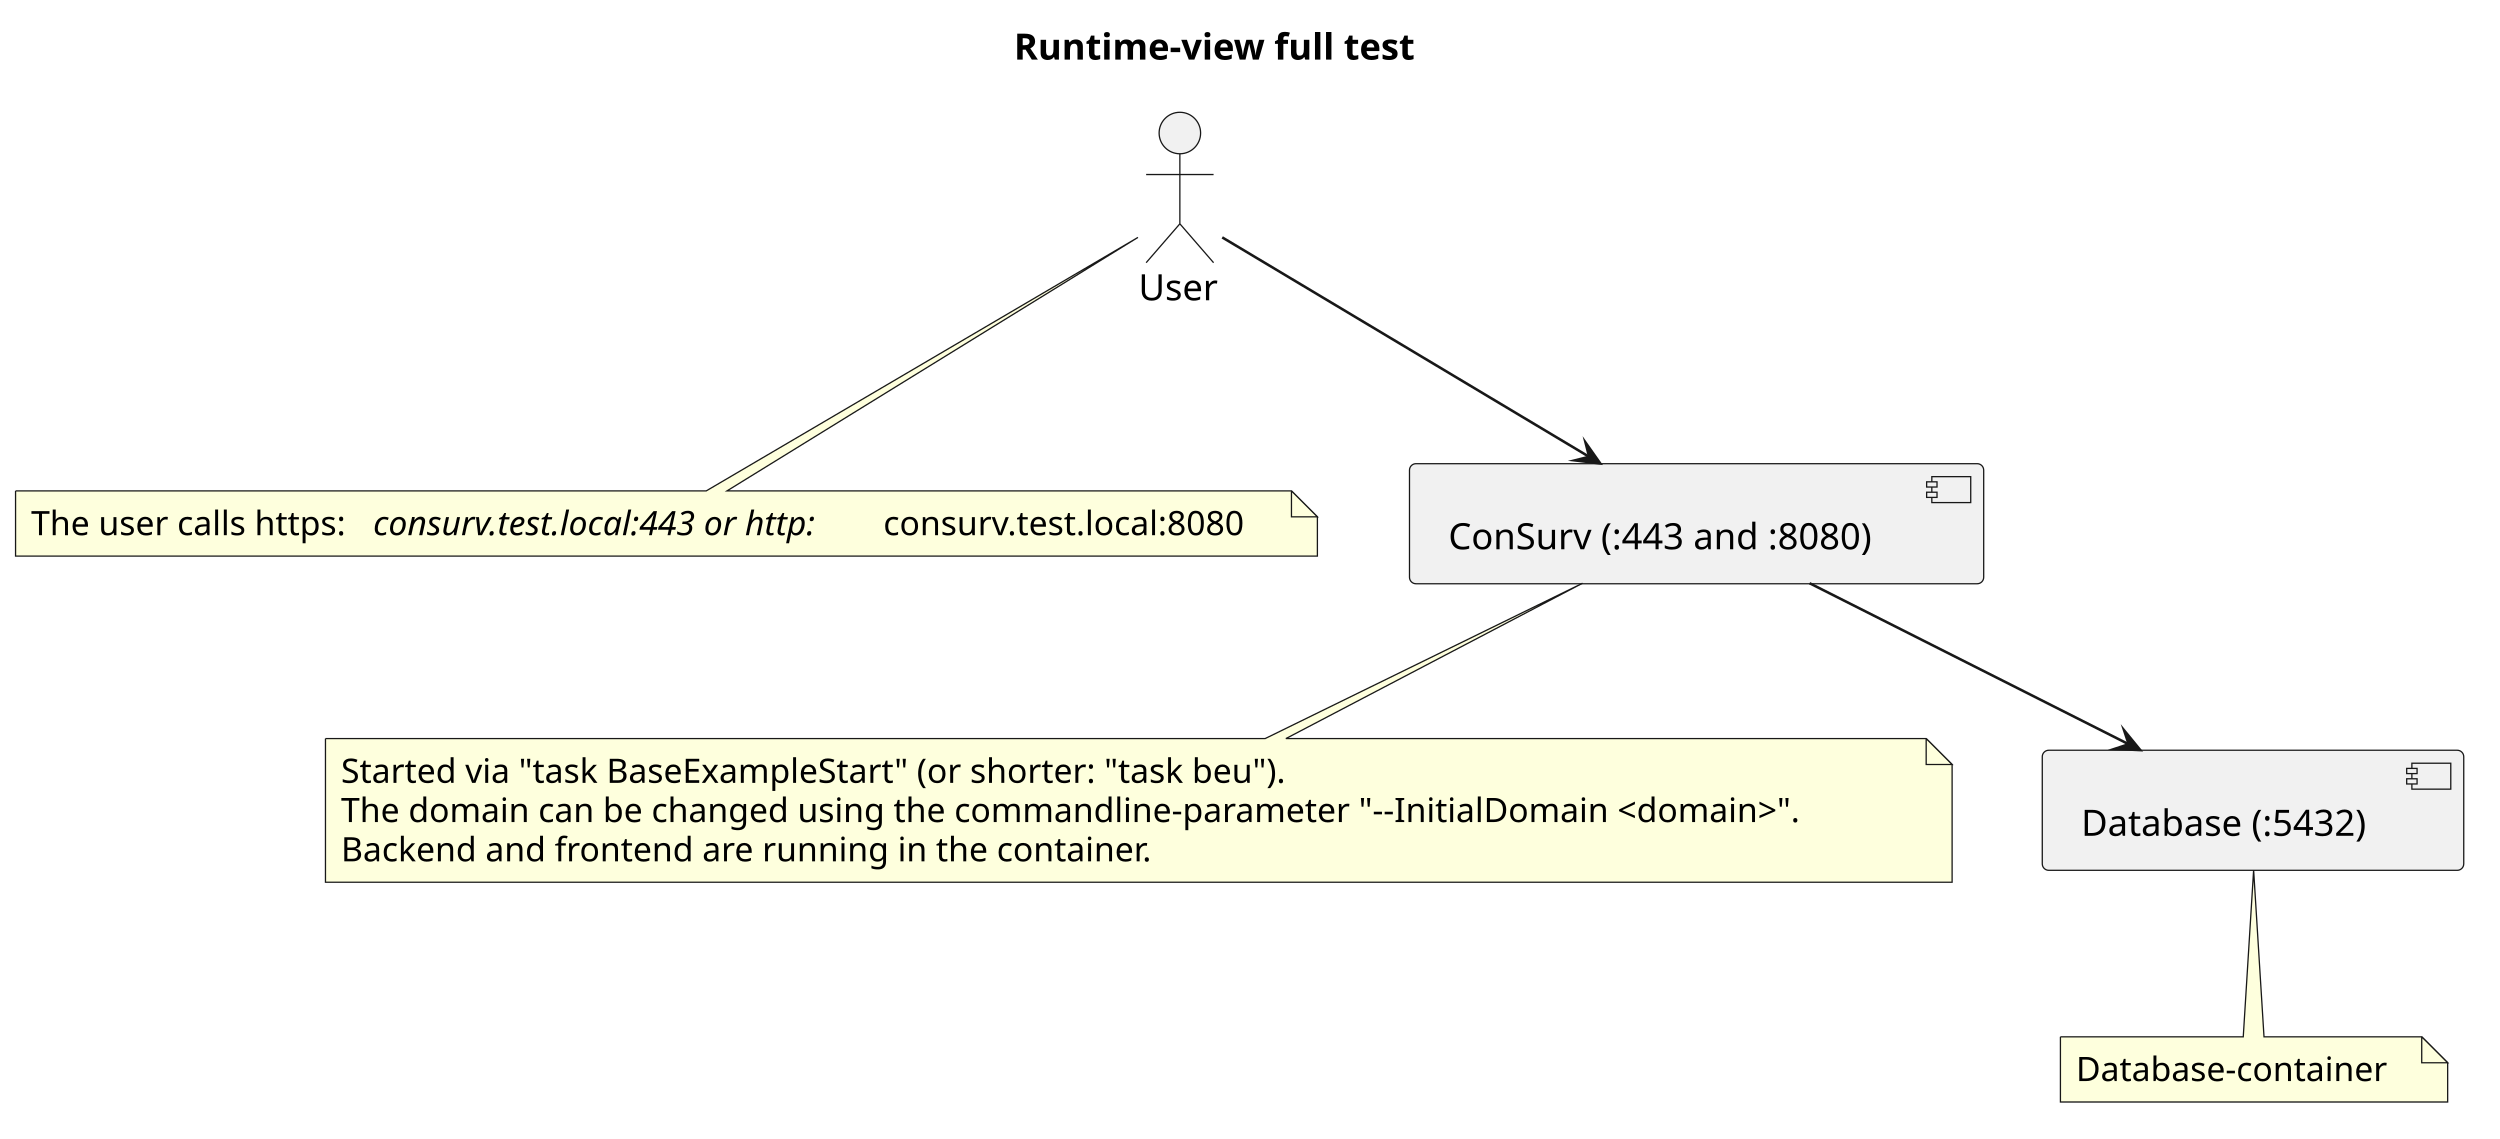
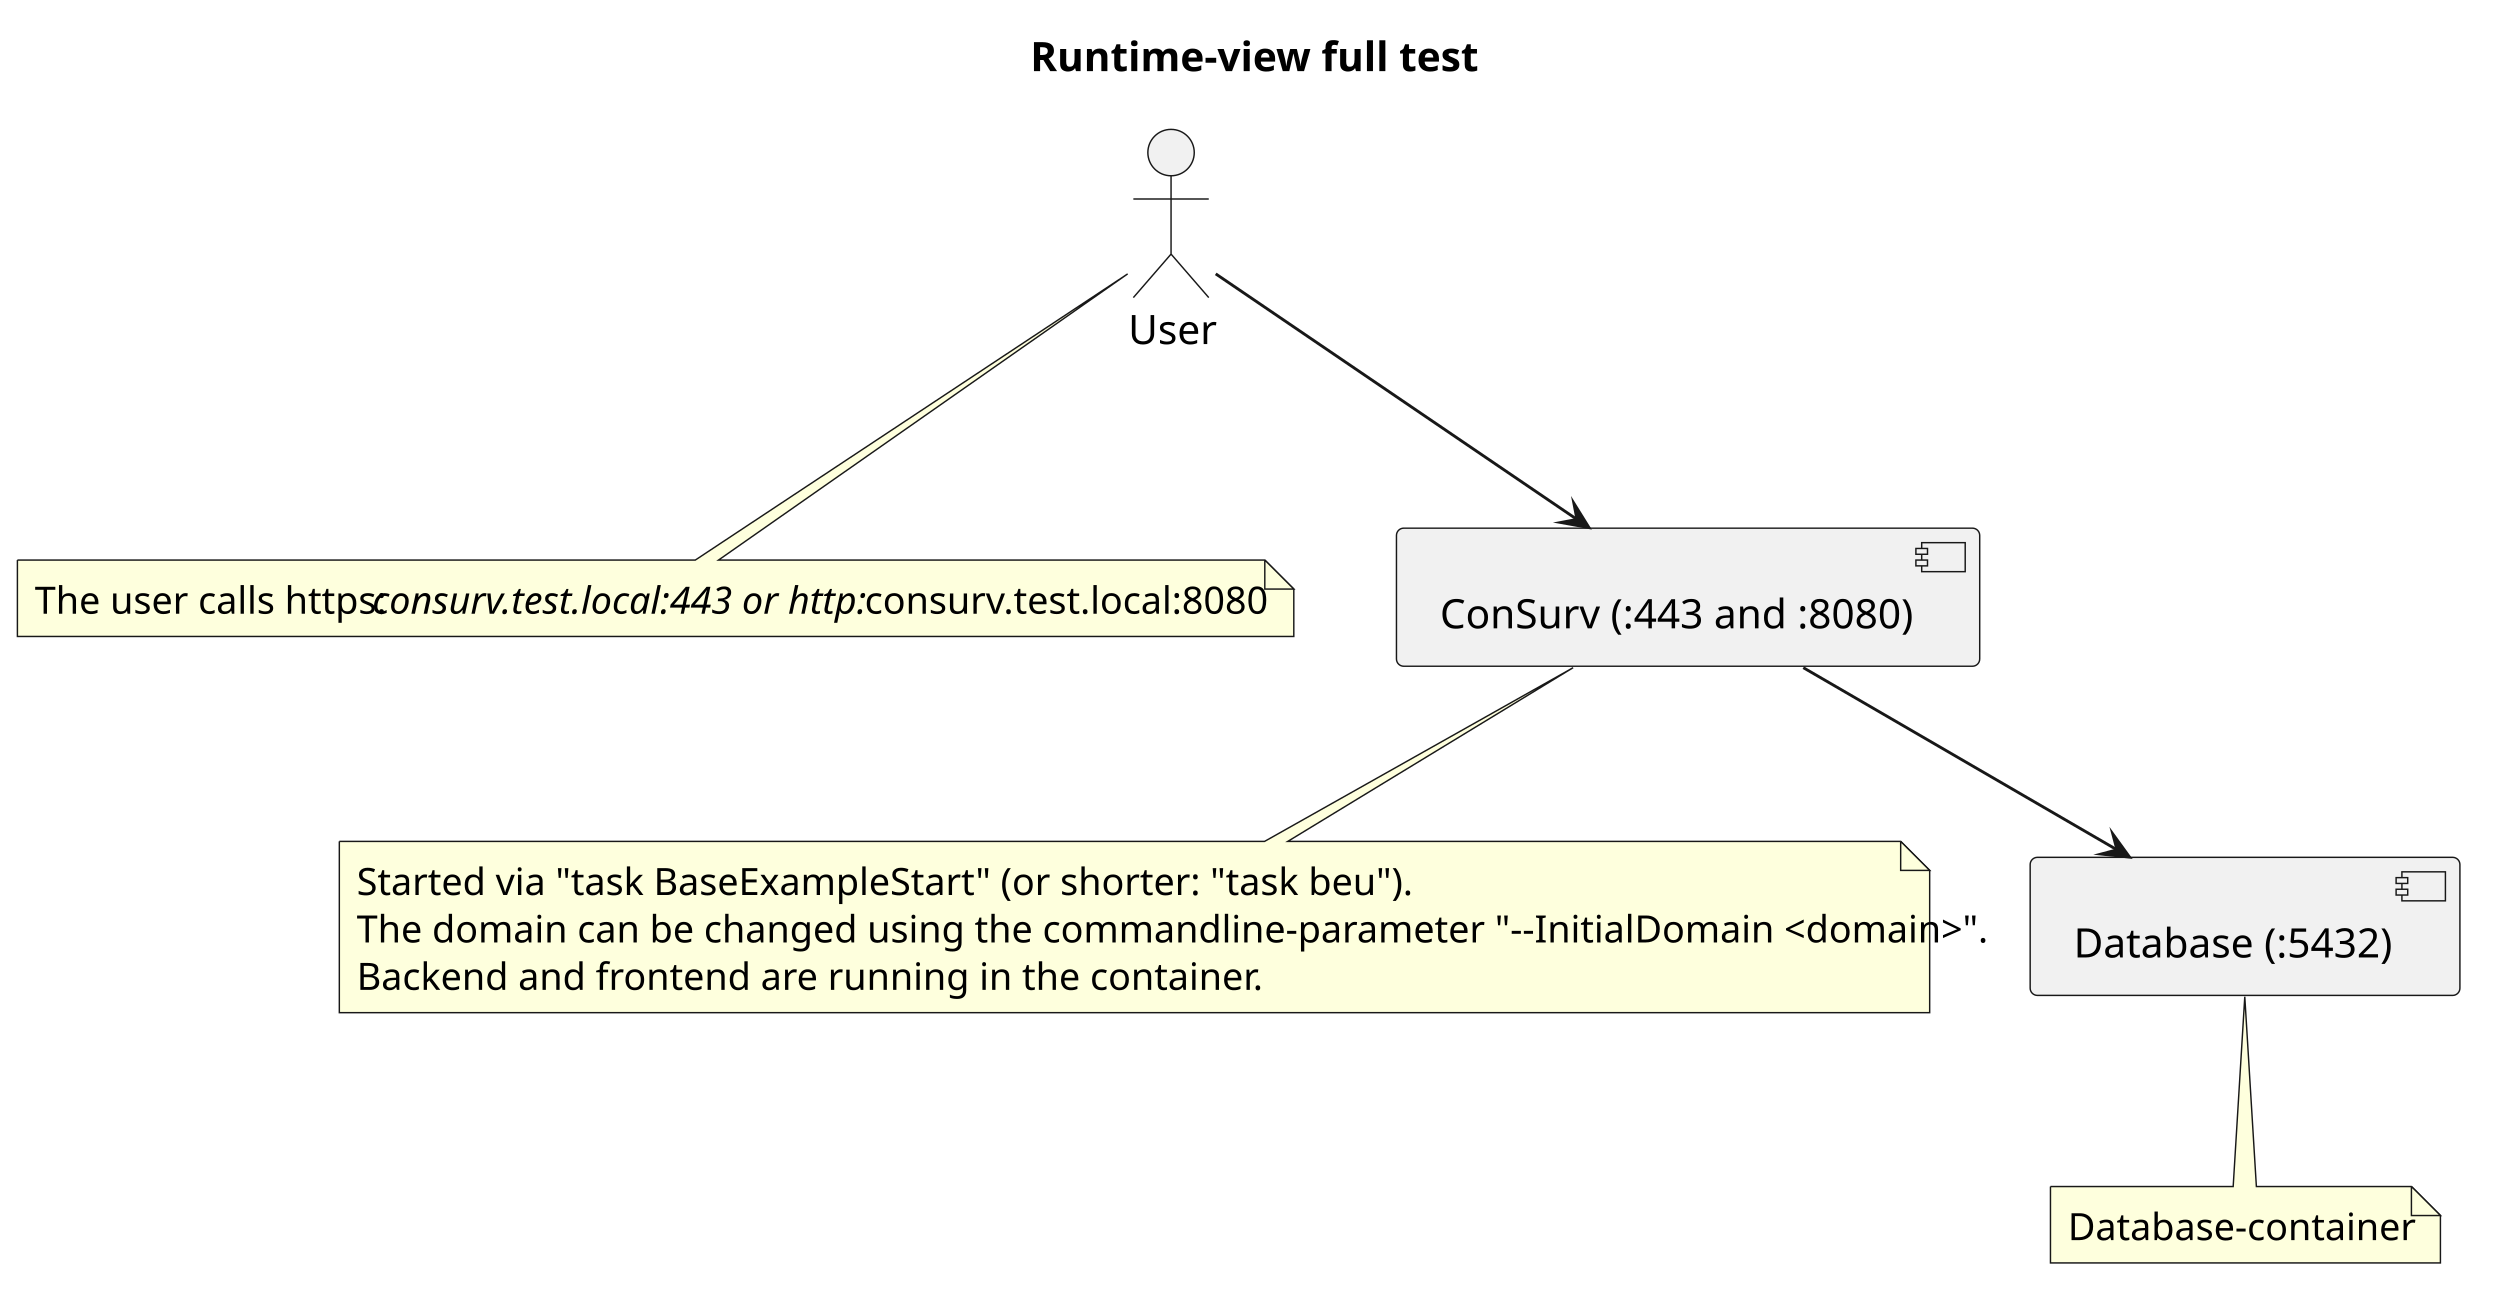
- <svg xmlns="http://www.w3.org/2000/svg" contentStyleType="text/css" data-diagram-type="DESCRIPTION" height="439px" preserveAspectRatio="none" style="width:964px;height:439px;background:#FFFFFF;" version="1.1" viewBox="0 0 964 439" width="964px" zoomAndPan="magnify">
+ <svg xmlns="http://www.w3.org/2000/svg" contentStyleType="text/css" data-diagram-type="DESCRIPTION" height="450px" preserveAspectRatio="none" style="width:862px;height:450px;background:#FFFFFF;" version="1.1" viewBox="0 0 862 450" width="862px" zoomAndPan="magnify">
  <defs />
  <g>
    <g class="title" data-source-line="1">
-       <text fill="#000000" font-family="sans-serif" font-size="14" font-weight="700" lengthAdjust="spacing" textLength="175.068" x="390.976" y="22.995">Runtime-view full test</text>
+       <text fill="#000000" font-family="sans-serif" font-size="14" font-weight="700" lengthAdjust="spacing" textLength="144.683" x="355.248" y="24.533">Runtime-view full test</text>
    </g>
    <g class="entity" data-qualified-name="user" data-source-line="3" id="ent0001">
-       <ellipse cx="454.955" cy="51.297" fill="#F1F1F1" rx="8" ry="8" style="stroke:#181818;stroke-width:0.5;" />
-       <path d="M454.955,59.297 L454.955,86.297 M441.955,67.297 L467.955,67.297 M454.955,86.297 L441.955,101.297 M454.955,86.297 L467.955,101.297" fill="none" style="stroke:#181818;stroke-width:0.5;" />
-       <text fill="#000000" font-family="sans-serif" font-size="14" lengthAdjust="spacing" textLength="31.91" x="439" y="115.792">User</text>
+       <ellipse cx="403.779" cy="52.609" fill="#F1F1F1" rx="8" ry="8" style="stroke:#181818;stroke-width:0.5;" />
+       <path d="M403.779,60.609 L403.779,87.609 M390.779,68.609 L416.779,68.609 M403.779,87.609 L390.779,102.609 M403.779,87.609 L416.779,102.609" fill="none" style="stroke:#181818;stroke-width:0.5;" />
+       <text fill="#000000" font-family="sans-serif" font-size="14" lengthAdjust="spacing" textLength="29.559" x="389" y="118.643">User</text>
    </g>
    <g class="entity" data-qualified-name="UserNote" data-source-line="5" id="ent0002">
-       <path d="M6,189.297 L6,214.43 A0,0 0 0 0 6,214.43 L507.987,214.43 A0,0 0 0 0 507.987,214.43 L507.987,199.297 L497.987,189.297 L280.31,189.297 L438.8,91.537 L272.31,189.297 L6,189.297 A0,0 0 0 0 6,189.297" fill="#FEFFDD" style="stroke:#181818;stroke-width:0.5;" />
-       <path d="M497.987,189.297 L497.987,199.297 L507.987,199.297 L497.987,189.297" fill="#FEFFDD" style="stroke:#181818;stroke-width:0.5;" />
-       <text fill="#000000" font-family="sans-serif" font-size="13" lengthAdjust="spacing" textLength="131.879" x="12" y="206.364">The user calls https:</text>
-       <text fill="#000000" font-family="sans-serif" font-size="13" font-style="italic" lengthAdjust="spacing" textLength="196.733" x="143.879" y="206.364">consurv.test.local:443 or http:</text>
-       <text fill="#000000" font-family="sans-serif" font-size="13" lengthAdjust="spacing" textLength="152.375" x="340.612" y="206.364">consurv.test.local:8080</text>
+       <path d="M6,193.109 L6,219.461 A0,0 0 0 0 6,219.461 L446.104,219.461 A0,0 0 0 0 446.104,219.461 L446.104,203.109 L436.104,193.109 L247.74,193.109 L388.82,94.429 L239.74,193.109 L6,193.109 A0,0 0 0 0 6,193.109" fill="#FEFFDD" style="stroke:#181818;stroke-width:0.5;" />
+       <path d="M436.104,193.109 L436.104,203.109 L446.104,203.109 L436.104,193.109" fill="#FEFFDD" style="stroke:#181818;stroke-width:0.5;" />
+       <text fill="#000000" font-family="sans-serif" font-size="13" lengthAdjust="spacing" textLength="116.327" x="12" y="211.605">The user calls https:</text>
+       <text fill="#000000" font-family="sans-serif" font-size="13" font-style="italic" lengthAdjust="spacing" textLength="169.812" x="128.327" y="211.605">consurv.test.local:443 or http:</text>
+       <text fill="#000000" font-family="sans-serif" font-size="13" lengthAdjust="spacing" textLength="132.964" x="298.14" y="211.605">consurv.test.local:8080</text>
    </g>
    <g class="entity" data-qualified-name="ConSurv" data-source-line="9" id="ent0004">
-       <rect fill="#F1F1F1" height="46.297" rx="2.5" ry="2.5" style="stroke:#181818;stroke-width:0.5;" width="221.412" x="543.5" y="178.797" />
-       <rect fill="#F1F1F1" height="10" style="stroke:#181818;stroke-width:0.5;" width="15" x="744.912" y="183.797" />
-       <rect fill="#F1F1F1" height="2" style="stroke:#181818;stroke-width:0.5;" width="4" x="742.912" y="185.797" />
-       <rect fill="#F1F1F1" height="2" style="stroke:#181818;stroke-width:0.5;" width="4" x="742.912" y="189.797" />
-       <text fill="#000000" font-family="sans-serif" font-size="14" lengthAdjust="spacing" textLength="181.412" x="558.5" y="211.792">ConSurv (:443 and :8080)</text>
+       <rect fill="#F1F1F1" height="47.609" rx="2.5" ry="2.5" style="stroke:#181818;stroke-width:0.5;" width="201.102" x="481.5" y="182.109" />
+       <rect fill="#F1F1F1" height="10" style="stroke:#181818;stroke-width:0.5;" width="15" x="662.602" y="187.109" />
+       <rect fill="#F1F1F1" height="2" style="stroke:#181818;stroke-width:0.5;" width="4" x="660.602" y="189.109" />
+       <rect fill="#F1F1F1" height="2" style="stroke:#181818;stroke-width:0.5;" width="4" x="660.602" y="193.109" />
+       <text fill="#000000" font-family="sans-serif" font-size="14" lengthAdjust="spacing" textLength="161.102" x="496.5" y="216.643">ConSurv (:443 and :8080)</text>
    </g>
    <g class="entity" data-qualified-name="ConSurvNote" data-source-line="11" id="ent0005">
-       <path d="M125.5,284.797 L125.5,340.195 A0,0 0 0 0 125.5,340.195 L752.733,340.195 A0,0 0 0 0 752.733,340.195 L752.733,294.797 L742.733,284.797 L495.83,284.797 L610.23,224.887 L487.83,284.797 L125.5,284.797 A0,0 0 0 0 125.5,284.797" fill="#FEFFDD" style="stroke:#181818;stroke-width:0.5;" />
-       <path d="M742.733,284.797 L742.733,294.797 L752.733,294.797 L742.733,284.797" fill="#FEFFDD" style="stroke:#181818;stroke-width:0.5;" />
-       <text fill="#000000" font-family="sans-serif" font-size="13" lengthAdjust="spacing" textLength="397.858" x="131.5" y="301.864">Started via "task BaseExampleStart" (or shorter: "task beu").</text>
-       <text fill="#000000" font-family="sans-serif" font-size="13" lengthAdjust="spacing" textLength="606.233" x="131.5" y="316.997">The domain can be changed using the commandline-parameter "--InitialDomain &lt;domain&gt;".</text>
-       <text fill="#000000" font-family="sans-serif" font-size="13" lengthAdjust="spacing" textLength="335.524" x="131.5" y="332.129">Backend and frontend are running in the container.</text>
+       <path d="M117,290.109 L117,349.164 A0,0 0 0 0 117,349.164 L665.351,349.164 A0,0 0 0 0 665.351,349.164 L665.351,300.109 L655.351,290.109 L444.03,290.109 L542.42,230.209 L436.03,290.109 L117,290.109 A0,0 0 0 0 117,290.109" fill="#FEFFDD" style="stroke:#181818;stroke-width:0.5;" />
+       <path d="M655.351,290.109 L655.351,300.109 L665.351,300.109 L655.351,290.109" fill="#FEFFDD" style="stroke:#181818;stroke-width:0.5;" />
+       <text fill="#000000" font-family="sans-serif" font-size="13" lengthAdjust="spacing" textLength="347.21" x="123" y="308.604">Started via "task BaseExampleStart" (or shorter: "task beu").</text>
+       <text fill="#000000" font-family="sans-serif" font-size="13" lengthAdjust="spacing" textLength="527.351" x="123" y="324.956">The domain can be changed using the commandline-parameter "--InitialDomain &lt;domain&gt;".</text>
+       <text fill="#000000" font-family="sans-serif" font-size="13" lengthAdjust="spacing" textLength="292.703" x="123" y="341.308">Backend and frontend are running in the container.</text>
    </g>
    <g class="entity" data-qualified-name="ConSurvDatabase" data-source-line="17" id="ent0007">
-       <rect fill="#F1F1F1" height="46.297" rx="2.5" ry="2.5" style="stroke:#181818;stroke-width:0.5;" width="162.52" x="787.5" y="289.297" />
-       <rect fill="#F1F1F1" height="10" style="stroke:#181818;stroke-width:0.5;" width="15" x="930.02" y="294.297" />
-       <rect fill="#F1F1F1" height="2" style="stroke:#181818;stroke-width:0.5;" width="4" x="928.02" y="296.297" />
-       <rect fill="#F1F1F1" height="2" style="stroke:#181818;stroke-width:0.5;" width="4" x="928.02" y="300.297" />
-       <text fill="#000000" font-family="sans-serif" font-size="14" lengthAdjust="spacing" textLength="122.52" x="802.5" y="322.292">Database (:5432)</text>
+       <rect fill="#F1F1F1" height="47.609" rx="2.5" ry="2.5" style="stroke:#181818;stroke-width:0.5;" width="148.179" x="700" y="295.609" />
+       <rect fill="#F1F1F1" height="10" style="stroke:#181818;stroke-width:0.5;" width="15" x="828.179" y="300.609" />
+       <rect fill="#F1F1F1" height="2" style="stroke:#181818;stroke-width:0.5;" width="4" x="826.179" y="302.609" />
+       <rect fill="#F1F1F1" height="2" style="stroke:#181818;stroke-width:0.5;" width="4" x="826.179" y="306.609" />
+       <text fill="#000000" font-family="sans-serif" font-size="14" lengthAdjust="spacing" textLength="108.179" x="715" y="330.143">Database (:5432)</text>
    </g>
    <g class="entity" data-qualified-name="ConSurvDatabaseNote" data-source-line="19" id="ent0008">
-       <path d="M794.5,399.797 L794.5,424.93 A0,0 0 0 0 794.5,424.93 L943.818,424.93 A0,0 0 0 0 943.818,424.93 L943.818,409.797 L933.818,399.797 L873,399.797 L869,335.537 L865,399.797 L794.5,399.797 A0,0 0 0 0 794.5,399.797" fill="#FEFFDD" style="stroke:#181818;stroke-width:0.5;" />
-       <path d="M933.818,399.797 L933.818,409.797 L943.818,409.797 L933.818,399.797" fill="#FEFFDD" style="stroke:#181818;stroke-width:0.5;" />
-       <text fill="#000000" font-family="sans-serif" font-size="13" lengthAdjust="spacing" textLength="128.318" x="800.5" y="416.864">Database-container</text>
+       <path d="M707,409.109 L707,435.461 A0,0 0 0 0 707,435.461 L841.458,435.461 A0,0 0 0 0 841.458,435.461 L841.458,419.109 L831.458,409.109 L778,409.109 L774,343.669 L770,409.109 L707,409.109 A0,0 0 0 0 707,409.109" fill="#FEFFDD" style="stroke:#181818;stroke-width:0.5;" />
+       <path d="M831.458,409.109 L831.458,419.109 L841.458,419.109 L831.458,409.109" fill="#FEFFDD" style="stroke:#181818;stroke-width:0.5;" />
+       <text fill="#000000" font-family="sans-serif" font-size="13" lengthAdjust="spacing" textLength="113.458" x="713" y="427.604">Database-container</text>
    </g>
    <g class="link" data-entity-1="ent0001" data-entity-2="ent0004" data-link-type="dependency" data-source-line="23" id="lnk10">
-       <path d="M471.29,91.537 C502.94,110.467 569.189,150.081 612.769,176.141" fill="none" id="user-to-ConSurv" style="stroke:#181818;stroke-width:1;" />
-       <polygon fill="#181818" points="617.06,178.707,611.389,170.655,612.769,176.141,607.283,177.521,617.06,178.707" style="stroke:#181818;stroke-width:1;stroke-linejoin:miter;stroke-miterlimit:10;" />
+       <path d="M419.18,94.429 C447.51,113.689 504.945,152.728 543.735,179.098" fill="none" id="user-to-ConSurv" style="stroke:#181818;stroke-width:1;" />
+       <polygon fill="#181818" points="547.87,181.909,542.676,173.542,543.735,179.098,538.178,180.157,547.87,181.909" style="stroke:#181818;stroke-width:1;stroke-linejoin:miter;stroke-miterlimit:10;" />
    </g>
    <g class="link" data-entity-1="ent0004" data-entity-2="ent0007" data-link-type="dependency" data-source-line="24" id="lnk11">
-       <path d="M697.77,224.887 C734.97,243.657 783.646,268.224 820.826,286.985" fill="none" id="ConSurv-to-ConSurvDatabase" style="stroke:#181818;stroke-width:1;" />
-       <polygon fill="#181818" points="825.29,289.237,819.057,281.611,820.826,286.985,815.453,288.754,825.29,289.237" style="stroke:#181818;stroke-width:1;stroke-linejoin:miter;stroke-miterlimit:10;" />
+       <path d="M621.78,230.209 C654.73,249.349 697.006,273.898 729.946,293.028" fill="none" id="ConSurv-to-ConSurvDatabase" style="stroke:#181818;stroke-width:1;" />
+       <polygon fill="#181818" points="734.27,295.539,728.496,287.56,729.946,293.028,724.478,294.478,734.27,295.539" style="stroke:#181818;stroke-width:1;stroke-linejoin:miter;stroke-miterlimit:10;" />
    </g>
  </g>
</svg>
